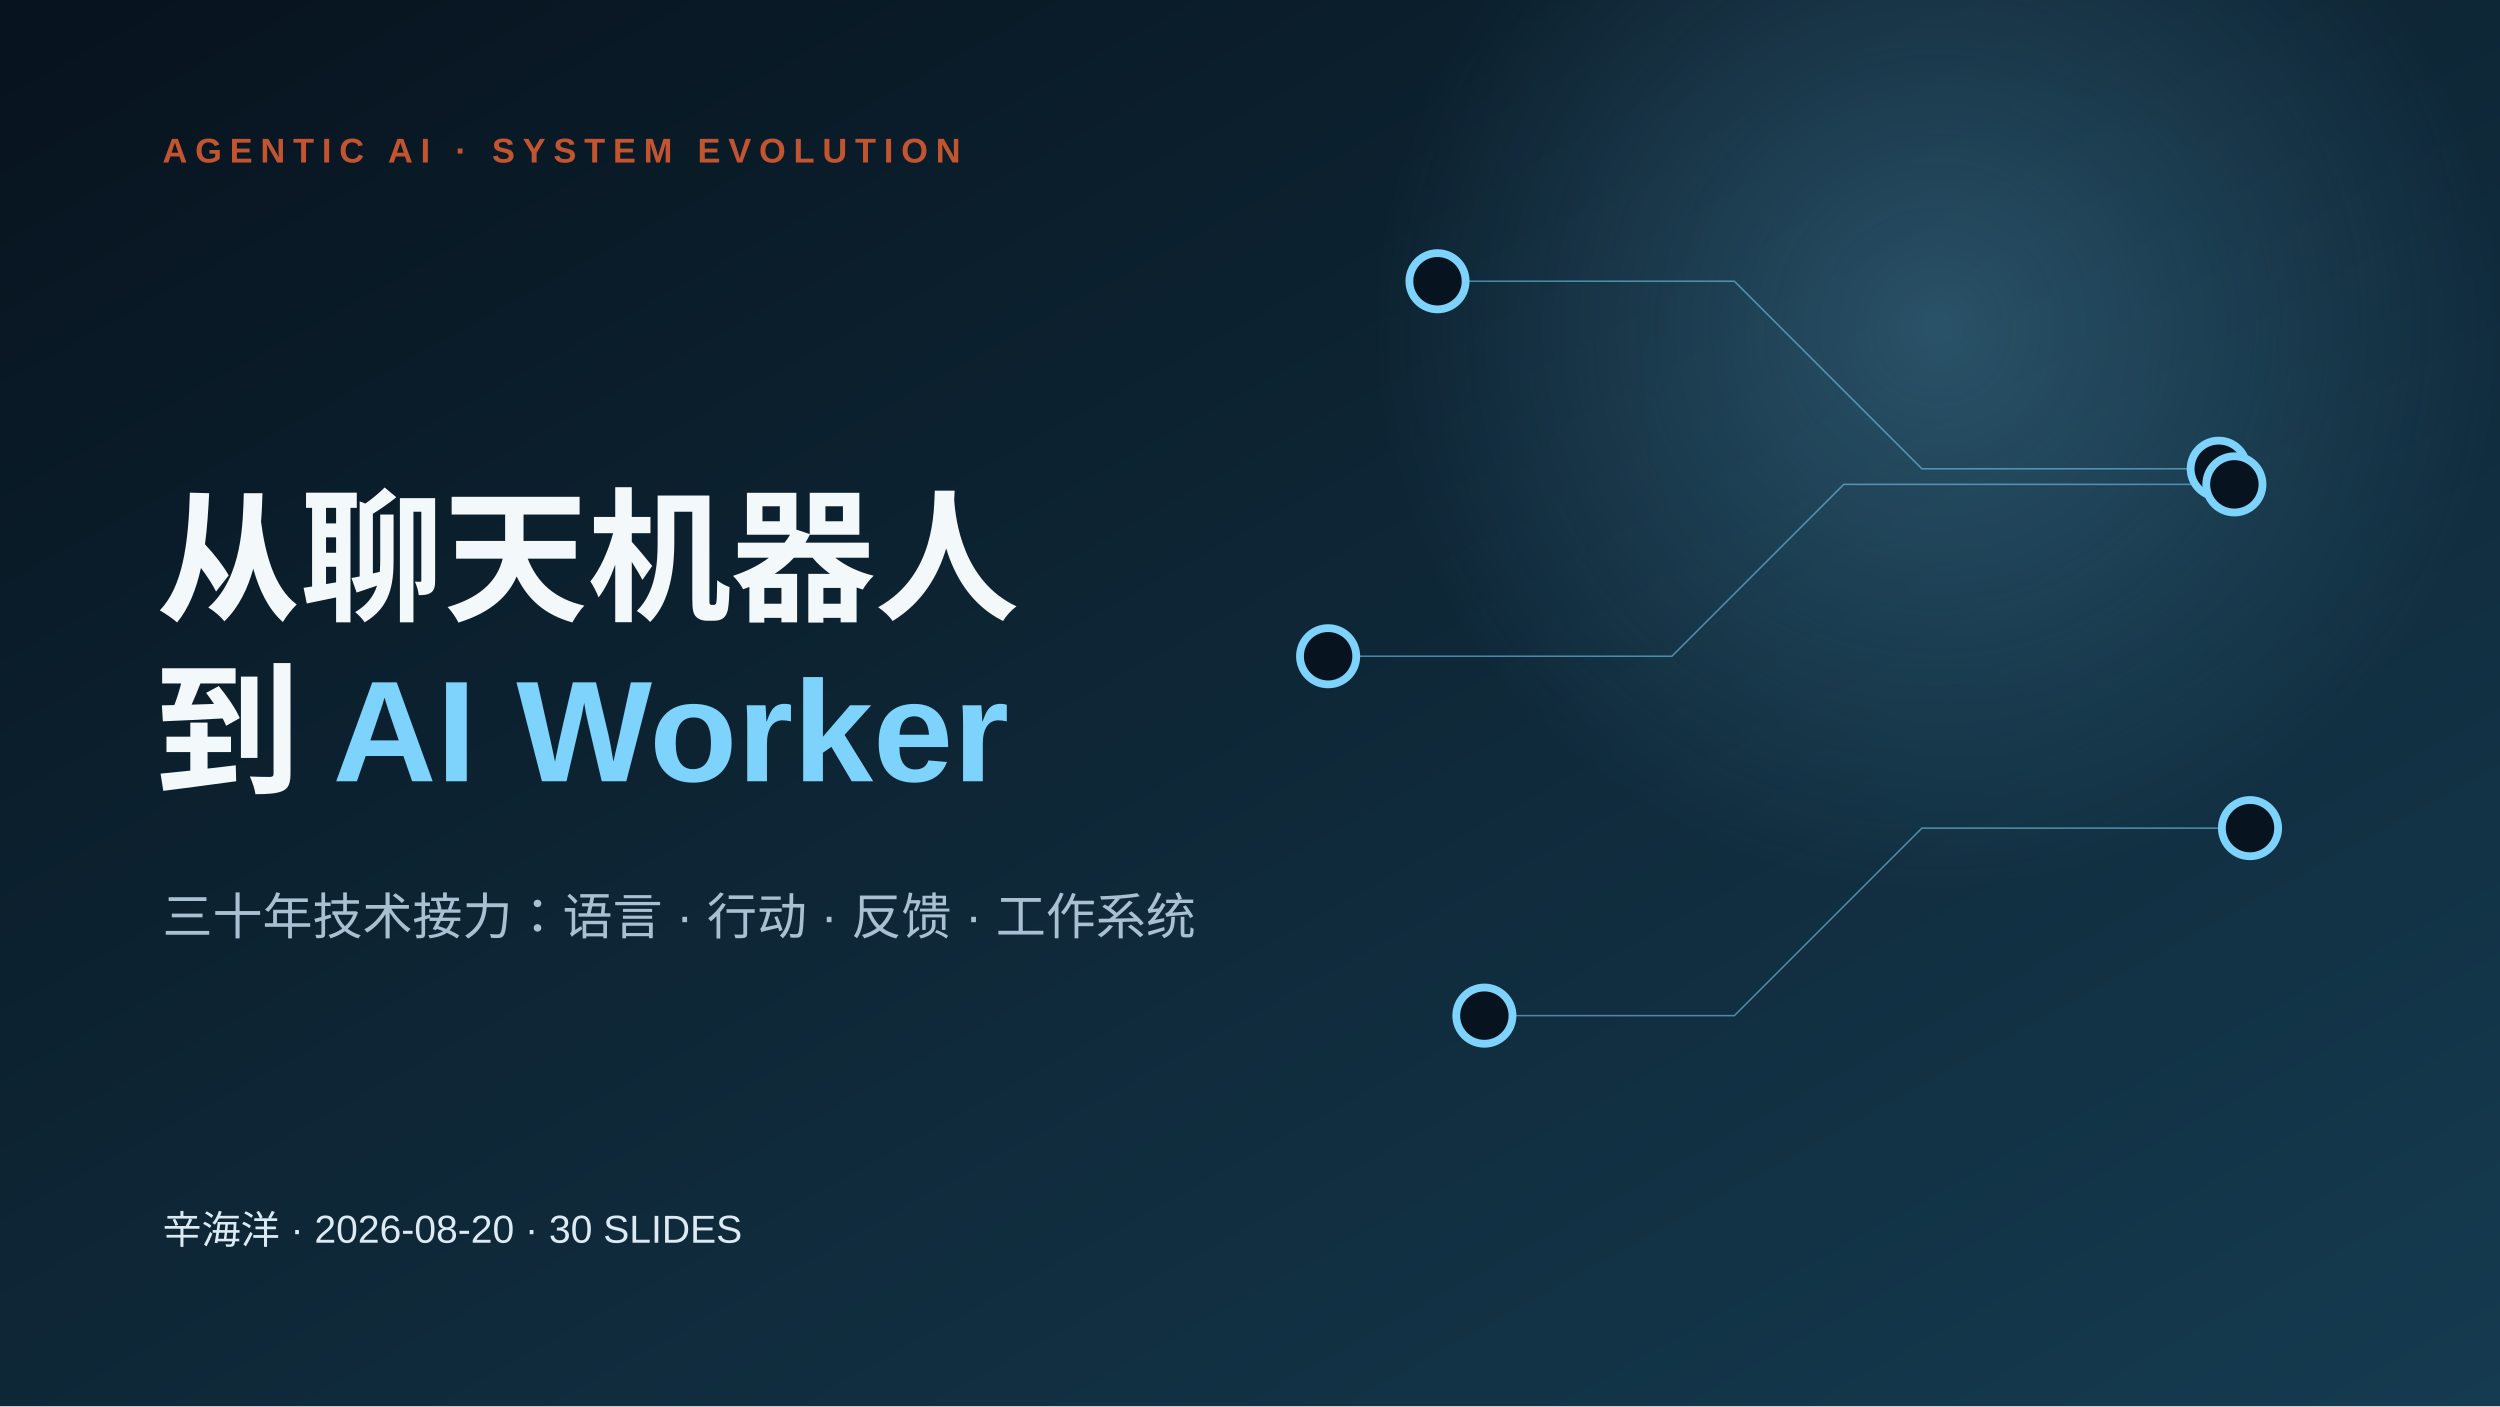
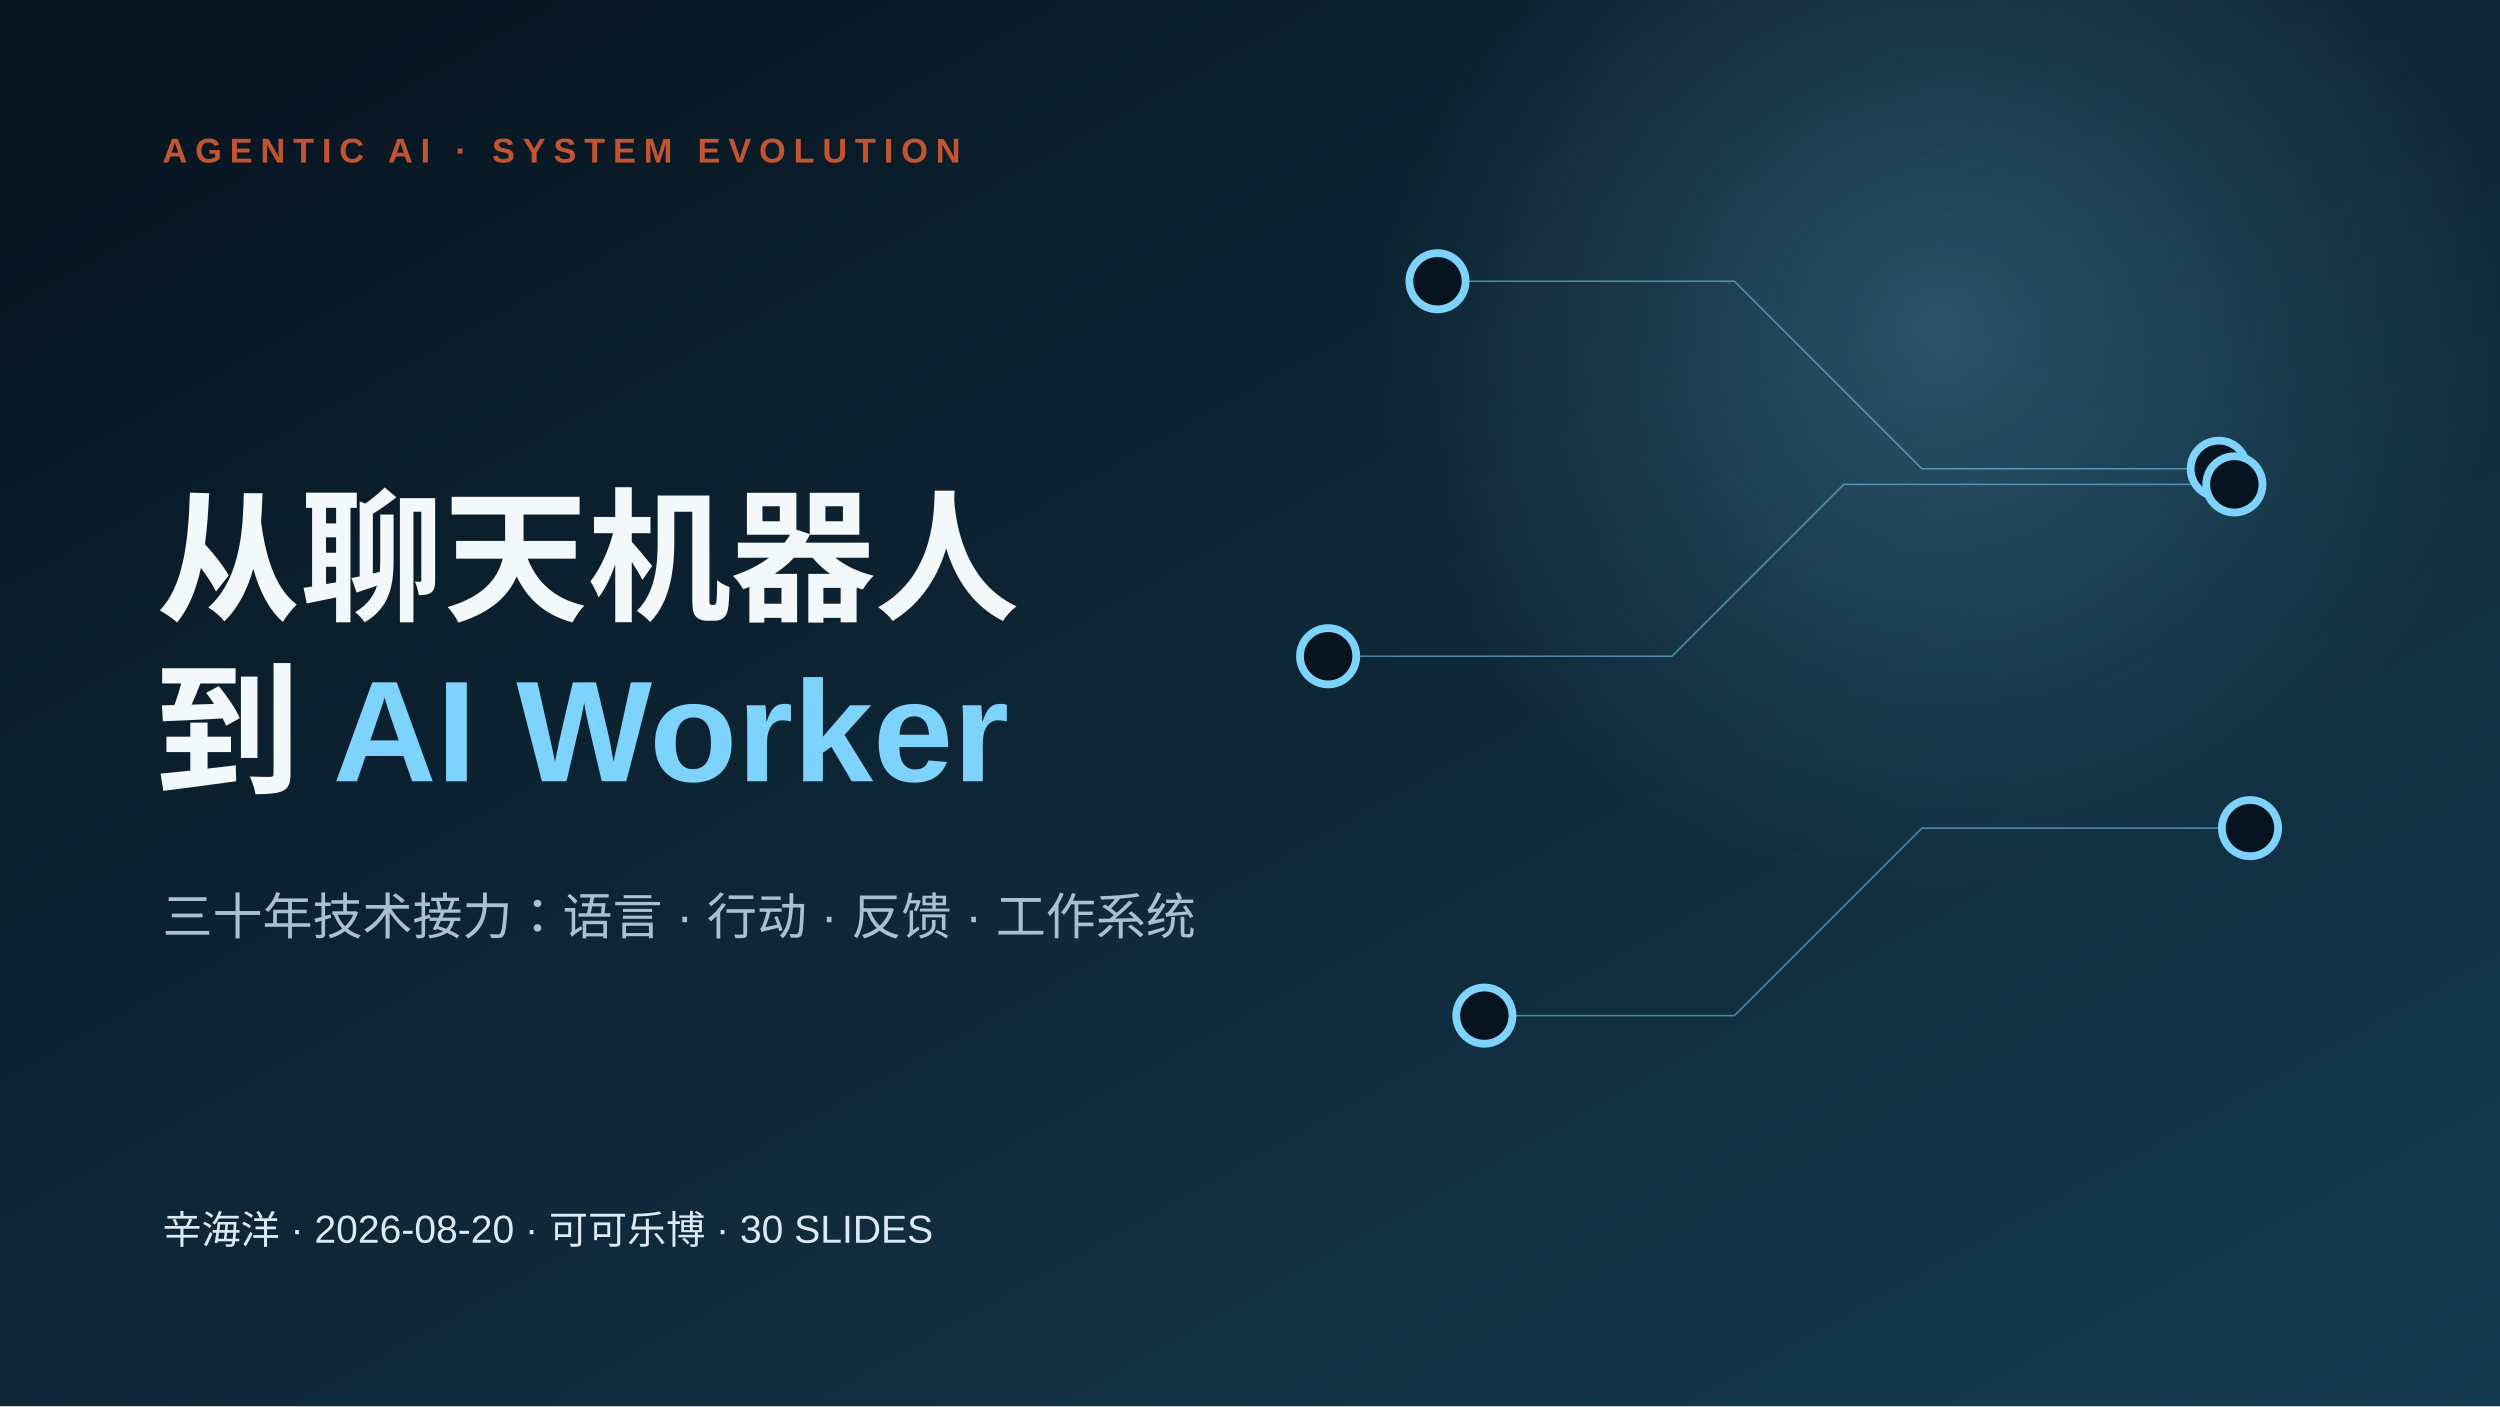
<svg xmlns="http://www.w3.org/2000/svg" viewBox="0 0 1600 900" role="img" aria-labelledby="title desc">
  <defs>
    <linearGradient id="bg" x2="1" y2="1">
      <stop stop-color="#07131e" />
      <stop offset="1" stop-color="#153b50" />
    </linearGradient>
    <radialGradient id="glow">
      <stop stop-color="#7dd3fc" stop-opacity=".75" />
      <stop offset="1" stop-color="#7dd3fc" stop-opacity="0" />
    </radialGradient>
  </defs>
  <rect width="1600" height="900" fill="url(#bg)" />
  <circle cx="1240" cy="210" r="360" fill="url(#glow)" opacity=".33" />
  <g fill="none" stroke="#7dd3fc" stroke-opacity=".55">
    <path d="M920 180h190l120 120h190" />
    <path d="M850 420h220l110-110h250" />
    <path d="M950 650h160l120-120h210" />
  </g>
  <g fill="#07131e" stroke="#7dd3fc" stroke-width="5">
    <circle cx="920" cy="180" r="18" />
    <circle cx="850" cy="420" r="18" />
    <circle cx="950" cy="650" r="18" />
    <circle cx="1420" cy="300" r="18" />
    <circle cx="1430" cy="310" r="18" />
    <circle cx="1440" cy="530" r="18" />
  </g>
  <text x="104" y="104" fill="#c2552f" font-family="Arial,sans-serif" font-size="22" font-weight="700" letter-spacing="5">AGENTIC AI · SYSTEM EVOLUTION</text>
  <text x="100" y="390" fill="#f3f8fb" font-family="Arial,'PingFang SC',sans-serif" font-size="92" font-weight="800">从聊天机器人</text>
  <text x="100" y="500" fill="#f3f8fb" font-family="Arial,'PingFang SC',sans-serif" font-size="92" font-weight="800">到 <tspan fill="#7dd3fc">AI Worker</tspan>
  </text>
  <text x="104" y="598" fill="#a8c0d1" font-family="Arial,'PingFang SC',sans-serif" font-size="32">三十年技术接力：语言 · 行动 · 反馈 · 工作系统</text>
-   <text x="104" y="796" fill="#dceaf3" font-family="Arial,'PingFang SC',sans-serif" font-size="25">辛海洋 · 2026-08-20 · 30 SLIDES</text>
+   <text x="104" y="796" fill="#dceaf3" font-family="Arial,'PingFang SC',sans-serif" font-size="25">辛海洋 · 2026-08-20 · 可可乐博 · 30 SLIDES</text>
</svg>
